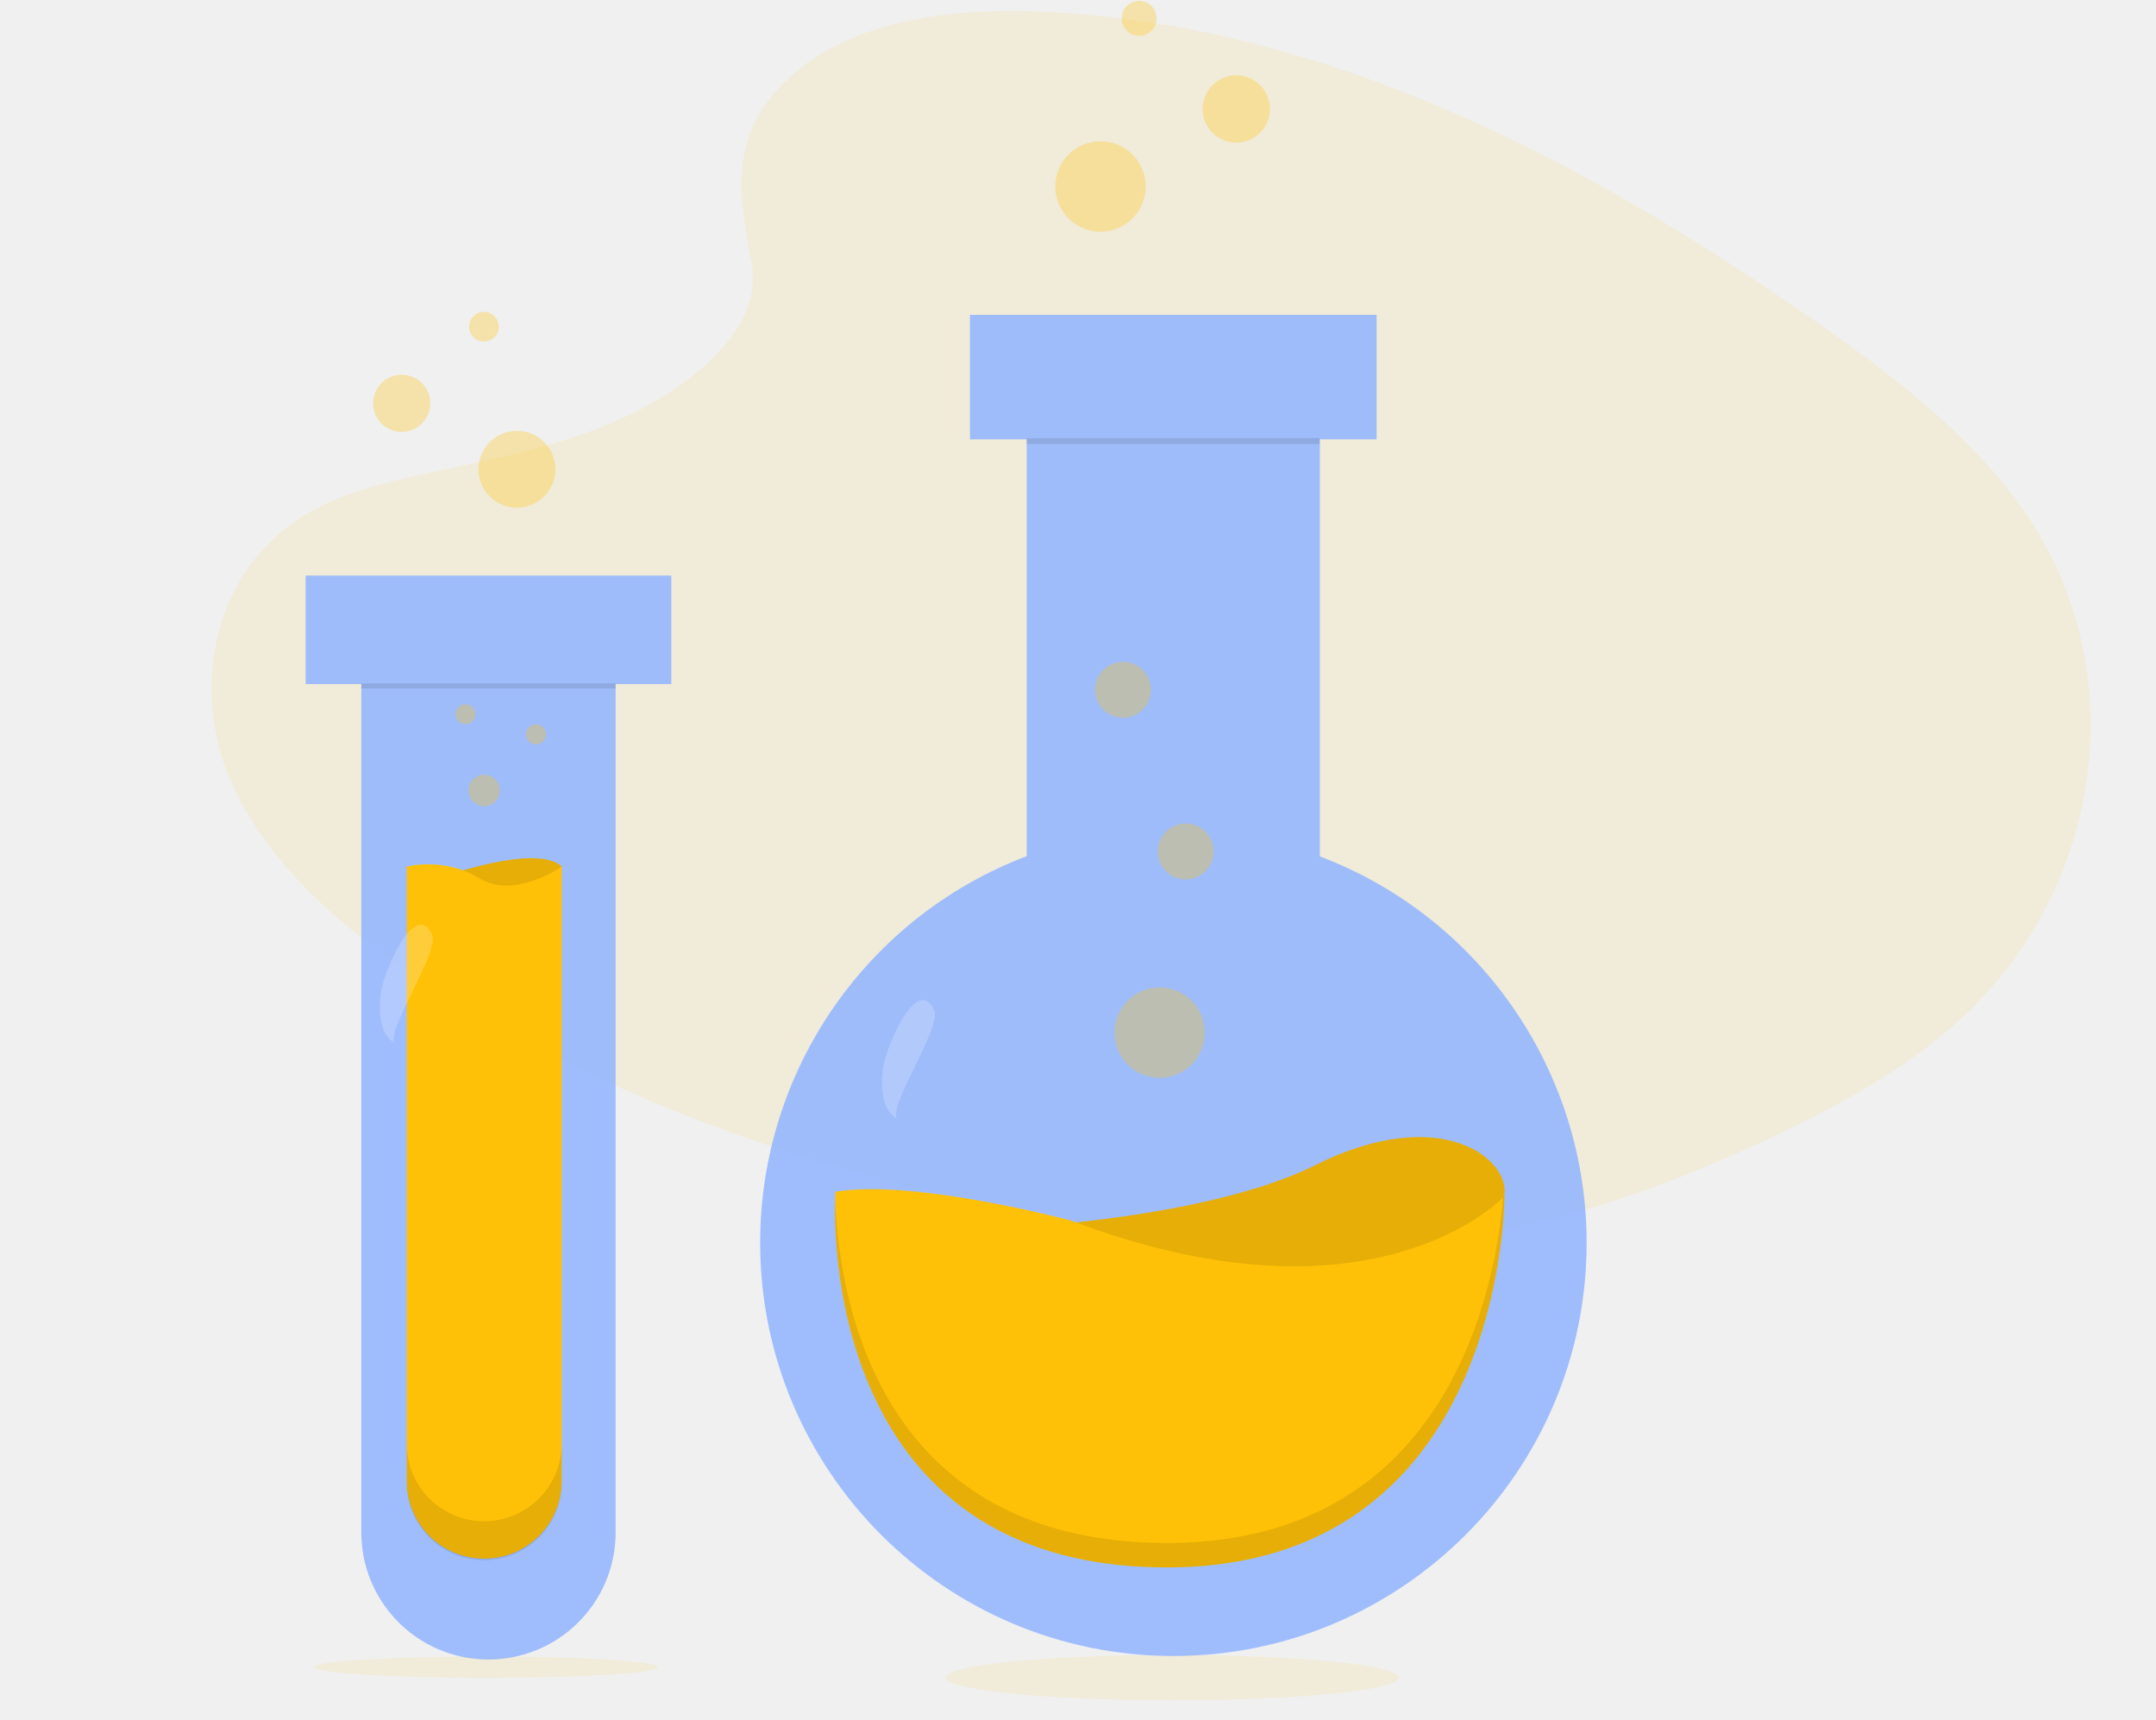
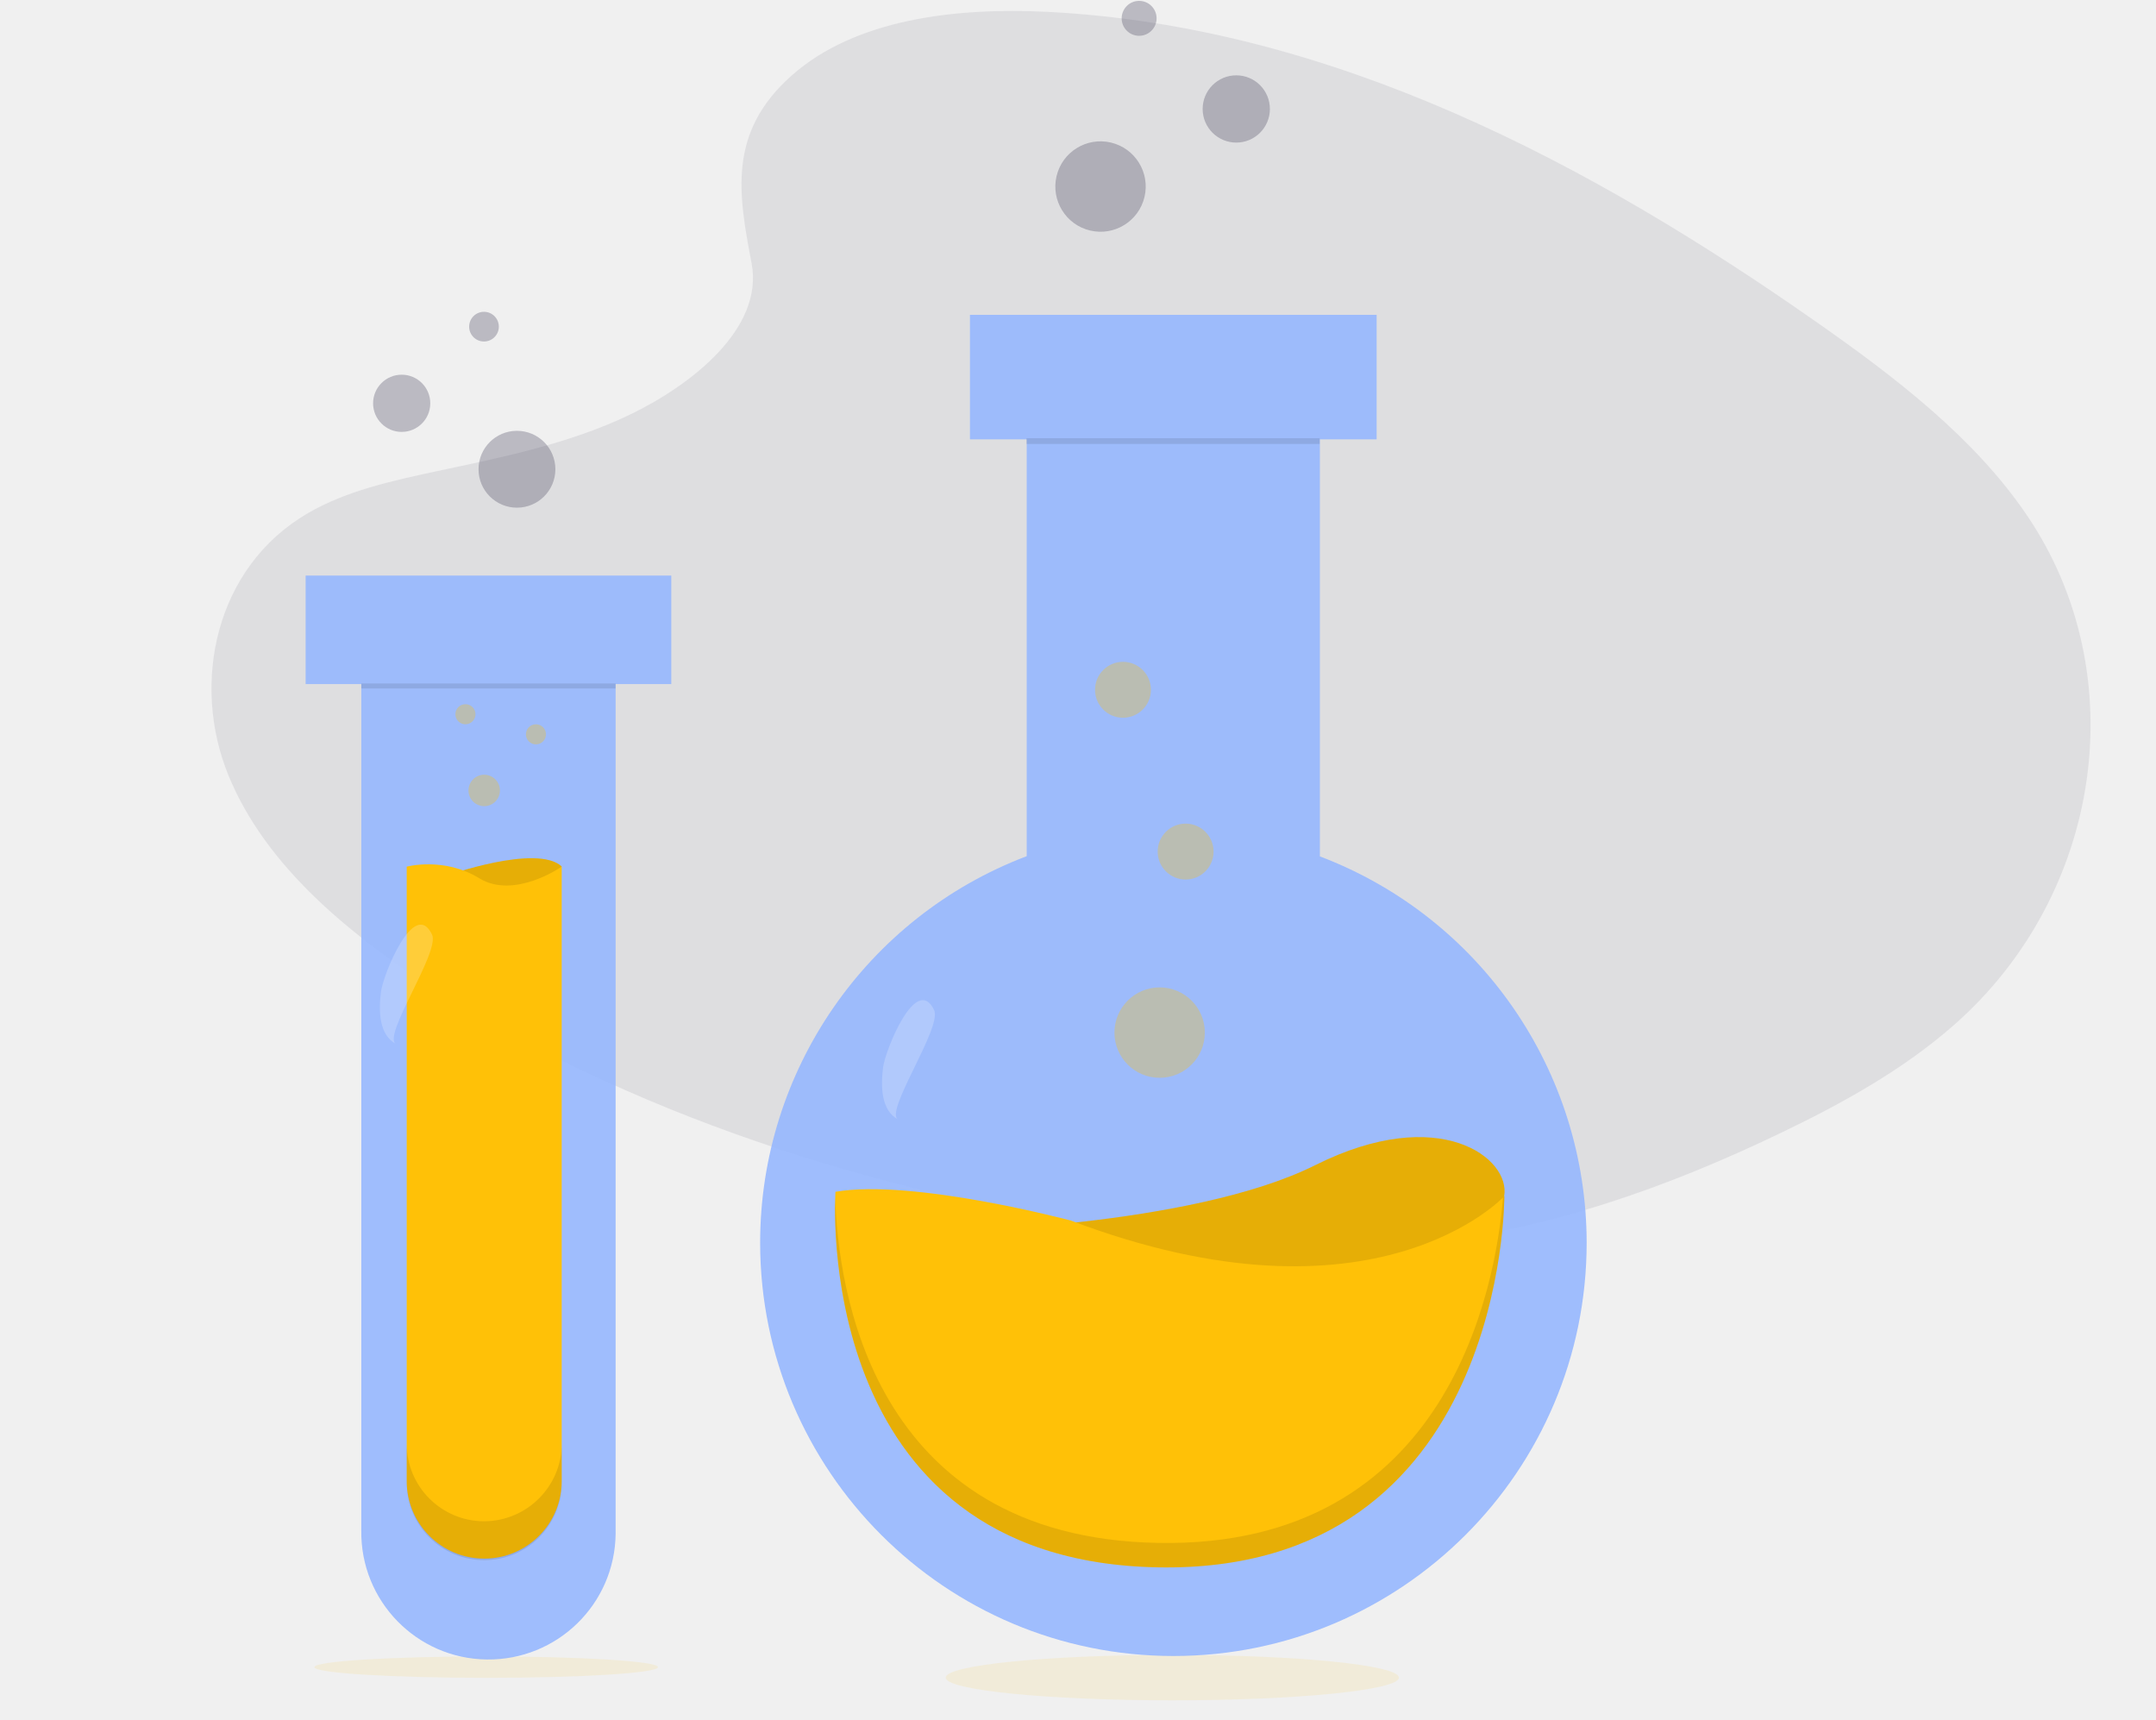
<svg xmlns="http://www.w3.org/2000/svg" version="1.1" id="b411f001-b16f-4358-a5a6-150c98662c8c" x="0px" y="0px" viewBox="0 0 987.6 787.4" style="enable-background:new 0 0 987.6 787.4;" xml:space="preserve">
  <style type="text/css">
	.st0{opacity:0.1;fill:#FFC107;enable-background:new    ;}
- 	.st1{opacity:0.9;fill:#96B7FE;enable-background:new    ;}
- 	.st2{opacity:0.1;enable-background:new    ;}
- 	.st3{fill:#FFC107;}
- 	.st4{opacity:0.3;fill:#FFC107;enable-background:new    ;}
- 	.st5{opacity:0.2;fill:#FFFFFF;enable-background:new    ;}
+ 	.st1{opacity:0.1;fill:#3F3C56;enable-background:new    ;}
+ 	.st2{opacity:0.9;fill:#96B7FE;enable-background:new    ;}
+ 	.st3{opacity:0.1;enable-background:new    ;}
+ 	.st4{fill:#FFC107;}
+ 	.st5{opacity:0.3;fill:#FFC107;enable-background:new    ;}
+ 	.st6{opacity:0.2;fill:#FFFFFF;enable-background:new    ;}
+ 	.st7{opacity:0.3;fill:#3F3C56;enable-background:new    ;}
</style>
  <ellipse class="st0" cx="537" cy="768.3" rx="103.8" ry="10.4" />
  <ellipse class="st0" cx="222.7" cy="763.5" rx="78.7" ry="4.9" />
-   <path class="st0" d="M362.5,34.7c29.2-26,75.1-31.3,116.8-29.3c131.1,6.5,249.4,69.8,351.8,141.4c37.1,25.9,73.5,53.8,97.6,89.5  c49,72.6,34.4,173.3-33.6,233.1c-23.2,20.4-51.2,36-80.1,49.8c-51.3,24.6-106.6,44.4-164.7,50c-41.5,4-83.5,0.8-124.7-4.8  c-115.2-15.6-228.3-50.2-323.1-109.3c-41.6-26-80.8-58.2-97.9-100.1s-6.2-95.1,36.3-119.9c17.6-10.3,38.6-14.9,59.1-19.3  c30.3-6.4,61-12.7,88.3-25.8c28.2-13.5,61.6-39.5,56-69.3C338.2,88.7,333.3,60.7,362.5,34.7z" />
-   <path class="st1" d="M604.6,392.2V201.2h26v-57H444.3v57h26v190.9c-73.5,27.9-122.1,98.4-122.1,177c0,104.5,84.8,189.3,189.3,189.3  s189.3-84.8,189.3-189.3C726.7,490.5,678.1,420.1,604.6,392.2z" />
-   <rect x="470.2" y="200.7" class="st2" width="134.3" height="2.6" />
+   <path class="st1" d="M362.5,34.7c29.2-26,75.1-31.3,116.8-29.3c131.1,6.5,249.4,69.8,351.8,141.4c37.1,25.9,73.5,53.8,97.6,89.5  c49,72.6,34.4,173.3-33.6,233.1c-23.2,20.4-51.2,36-80.1,49.8c-51.3,24.6-106.6,44.4-164.7,50c-41.5,4-83.5,0.8-124.7-4.8  c-115.2-15.6-228.3-50.2-323.1-109.3c-41.6-26-80.8-58.2-97.9-100.1s-6.2-95.1,36.3-119.9c17.6-10.3,38.6-14.9,59.1-19.3  c30.3-6.4,61-12.7,88.3-25.8c28.2-13.5,61.6-39.5,56-69.3C338.2,88.7,333.3,60.7,362.5,34.7z" />
+   <path class="st2" d="M604.6,392.2v-191h26v-57H444.3v57h26v190.9c-73.5,27.9-122.1,98.4-122.1,177c0,104.5,84.8,189.3,189.3,189.3  s189.3-84.8,189.3-189.3C726.7,490.5,678.1,420.1,604.6,392.2z" />
+   <rect x="470.2" y="200.7" class="st3" width="134.3" height="2.6" />
+   <path class="st4" d="M431.5,564.1c0,0,114-2,171-30.5s89.6-3.1,86.5,14.2s-19.3,50.9-84.5,55S431.5,564.1,431.5,564.1z" />
  <path class="st3" d="M431.5,564.1c0,0,114-2,171-30.5s89.6-3.1,86.5,14.2s-19.3,50.9-84.5,55S431.5,564.1,431.5,564.1z" />
-   <path class="st2" d="M431.5,564.1c0,0,114-2,171-30.5s89.6-3.1,86.5,14.2s-19.3,50.9-84.5,55S431.5,564.1,431.5,564.1z" />
-   <path class="st3" d="M382.7,545.8c0,0-12.2,169,147.6,172s158.8-170,158.8-170s-59,64.1-198.5,11.2  C490.6,559,418.3,539.7,382.7,545.8z" />
-   <path class="st2" d="M688.5,548.4c-3.2,38.9-23.9,160.8-158.2,158.2C398.7,704.1,383.8,589,382.6,548.5  c-0.7,21.7-0.1,166.5,147.7,169.3c159.8,3,158.8-170,158.8-170S688.9,548,688.5,548.4z" />
-   <circle class="st4" cx="531.2" cy="472.9" r="20.7" />
-   <ellipse transform="matrix(0.1602 -0.9871 0.9871 0.1602 71.1449 863.5709)" class="st4" cx="543.1" cy="390" rx="12.8" ry="12.8" />
-   <circle class="st4" cx="514.4" cy="315.9" r="12.8" />
-   <path class="st5" d="M404.5,488.9c-1.1,8.7-0.9,19.7,6.9,23.8c-6.5-3.4,20.3-42.2,16.5-50.1C419.8,445.6,405.5,480.8,404.5,488.9z" />
-   <circle class="st4" cx="504.1" cy="85.4" r="20.7" />
-   <circle class="st4" cx="566.3" cy="49.9" r="15.4" />
-   <circle class="st4" cx="521.8" cy="8.4" r="8" />
-   <path class="st1" d="M307.5,263.6H140v49.7h25.5v387.7c-0.4,32.2,25.3,58.6,57.5,59c32.2,0.4,58.6-25.3,59-57.5c0-0.5,0-1,0-1.5  V313.3h25.5V263.6z" />
+   <path class="st4" d="M382.7,545.8c0,0-12.2,169,147.6,172s158.8-170,158.8-170s-59,64.1-198.5,11.2  C490.6,559,418.3,539.7,382.7,545.8z" />
+   <path class="st3" d="M688.5,548.4c-3.2,38.9-23.9,160.8-158.2,158.2C398.7,704.1,383.8,589,382.6,548.5  c-0.7,21.7-0.1,166.5,147.7,169.3c159.8,3,158.8-170,158.8-170S688.9,548,688.5,548.4z" />
+   <circle class="st5" cx="531.2" cy="472.9" r="20.7" />
+   <ellipse class="st5" cx="543.1" cy="390" rx="12.8" ry="12.8" />
+   <circle class="st5" cx="514.4" cy="315.9" r="12.8" />
+   <path class="st6" d="M404.5,488.9c-1.1,8.7-0.9,19.7,6.9,23.8c-6.5-3.4,20.3-42.2,16.5-50.1C419.8,445.6,405.5,480.8,404.5,488.9z" />
+   <ellipse transform="matrix(0.2298 -0.9732 0.9732 0.2298 305.1661 556.3939)" class="st7" cx="504.1" cy="85.4" rx="20.7" ry="20.7" />
+   <circle class="st7" cx="566.3" cy="49.9" r="15.4" />
+   <circle class="st7" cx="521.8" cy="8.4" r="8" />
+   <path class="st2" d="M307.5,263.6H140v49.7h25.5V701c-0.4,32.2,25.3,58.6,57.5,59s58.6-25.3,59-57.5c0-0.5,0-1,0-1.5V313.3h25.5  V263.6z" />
+   <path class="st4" d="M204.3,401.1c0,0,41.5-14.8,53-4.3c0,0-16.8,24.7-32.2,23.7S204.3,401.1,204.3,401.1z" />
  <path class="st3" d="M204.3,401.1c0,0,41.5-14.8,53-4.3c0,0-16.8,24.7-32.2,23.7S204.3,401.1,204.3,401.1z" />
-   <path class="st2" d="M204.3,401.1c0,0,41.5-14.8,53-4.3c0,0-16.8,24.7-32.2,23.7S204.3,401.1,204.3,401.1z" />
-   <path class="st3" d="M257.3,396.9v281.4c0,19.6-15.9,35.5-35.5,35.5l0,0c-19.6,0-35.5-15.9-35.5-35.5V396.9c0,0,17.1-4.6,33.2,5.3  S257.3,396.9,257.3,396.9z" />
-   <rect x="165.5" y="313" class="st2" width="116.5" height="2.3" />
-   <path class="st2" d="M221.8,696.7L221.8,696.7c-19.6,0-35.5-15.9-35.5-35.5c0,0,0,0,0,0v17.8c0,19.6,15.9,35.5,35.5,35.5l0,0  c19.6,0,35.5-15.9,35.5-35.5v-17.8C257.3,680.7,241.4,696.6,221.8,696.7C221.8,696.7,221.8,696.7,221.8,696.7z" />
-   <circle class="st4" cx="221.8" cy="362" r="7.2" />
-   <circle class="st4" cx="245.5" cy="336.3" r="4.6" />
-   <circle class="st4" cx="213.2" cy="327.1" r="4.6" />
-   <path class="st5" d="M174.5,454.3c-1.1,8.7-0.9,19.7,6.9,23.8c-6.6-3.4,20.3-42.2,16.5-50.1C189.8,411.1,175.5,446.2,174.5,454.3z" />
-   <circle class="st4" cx="236.8" cy="214.9" r="17.6" />
-   <circle class="st4" cx="184" cy="184.7" r="13.1" />
-   <circle class="st4" cx="221.7" cy="149.6" r="6.8" />
+   <path class="st4" d="M257.3,396.9v281.4c0,19.6-15.9,35.5-35.5,35.5l0,0c-19.6,0-35.5-15.9-35.5-35.5V396.9c0,0,17.1-4.6,33.2,5.3  S257.3,396.9,257.3,396.9z" />
+   <rect x="165.5" y="313" class="st3" width="116.5" height="2.3" />
+   <path class="st3" d="M221.8,696.7L221.8,696.7c-19.6,0-35.5-15.9-35.5-35.5l0,0V679c0,19.6,15.9,35.5,35.5,35.5l0,0  c19.6,0,35.5-15.9,35.5-35.5v-17.8C257.3,680.7,241.4,696.6,221.8,696.7L221.8,696.7z" />
+   <circle class="st5" cx="221.8" cy="362" r="7.2" />
+   <circle class="st5" cx="245.5" cy="336.3" r="4.6" />
+   <circle class="st5" cx="213.2" cy="327.1" r="4.6" />
+   <path class="st6" d="M174.5,454.3c-1.1,8.7-0.9,19.7,6.9,23.8c-6.6-3.4,20.3-42.2,16.5-50.1C189.8,411.1,175.5,446.2,174.5,454.3z" />
+   <circle class="st7" cx="236.8" cy="214.9" r="17.6" />
+   <circle class="st7" cx="184" cy="184.7" r="13.1" />
+   <circle class="st7" cx="221.7" cy="149.6" r="6.8" />
</svg>
